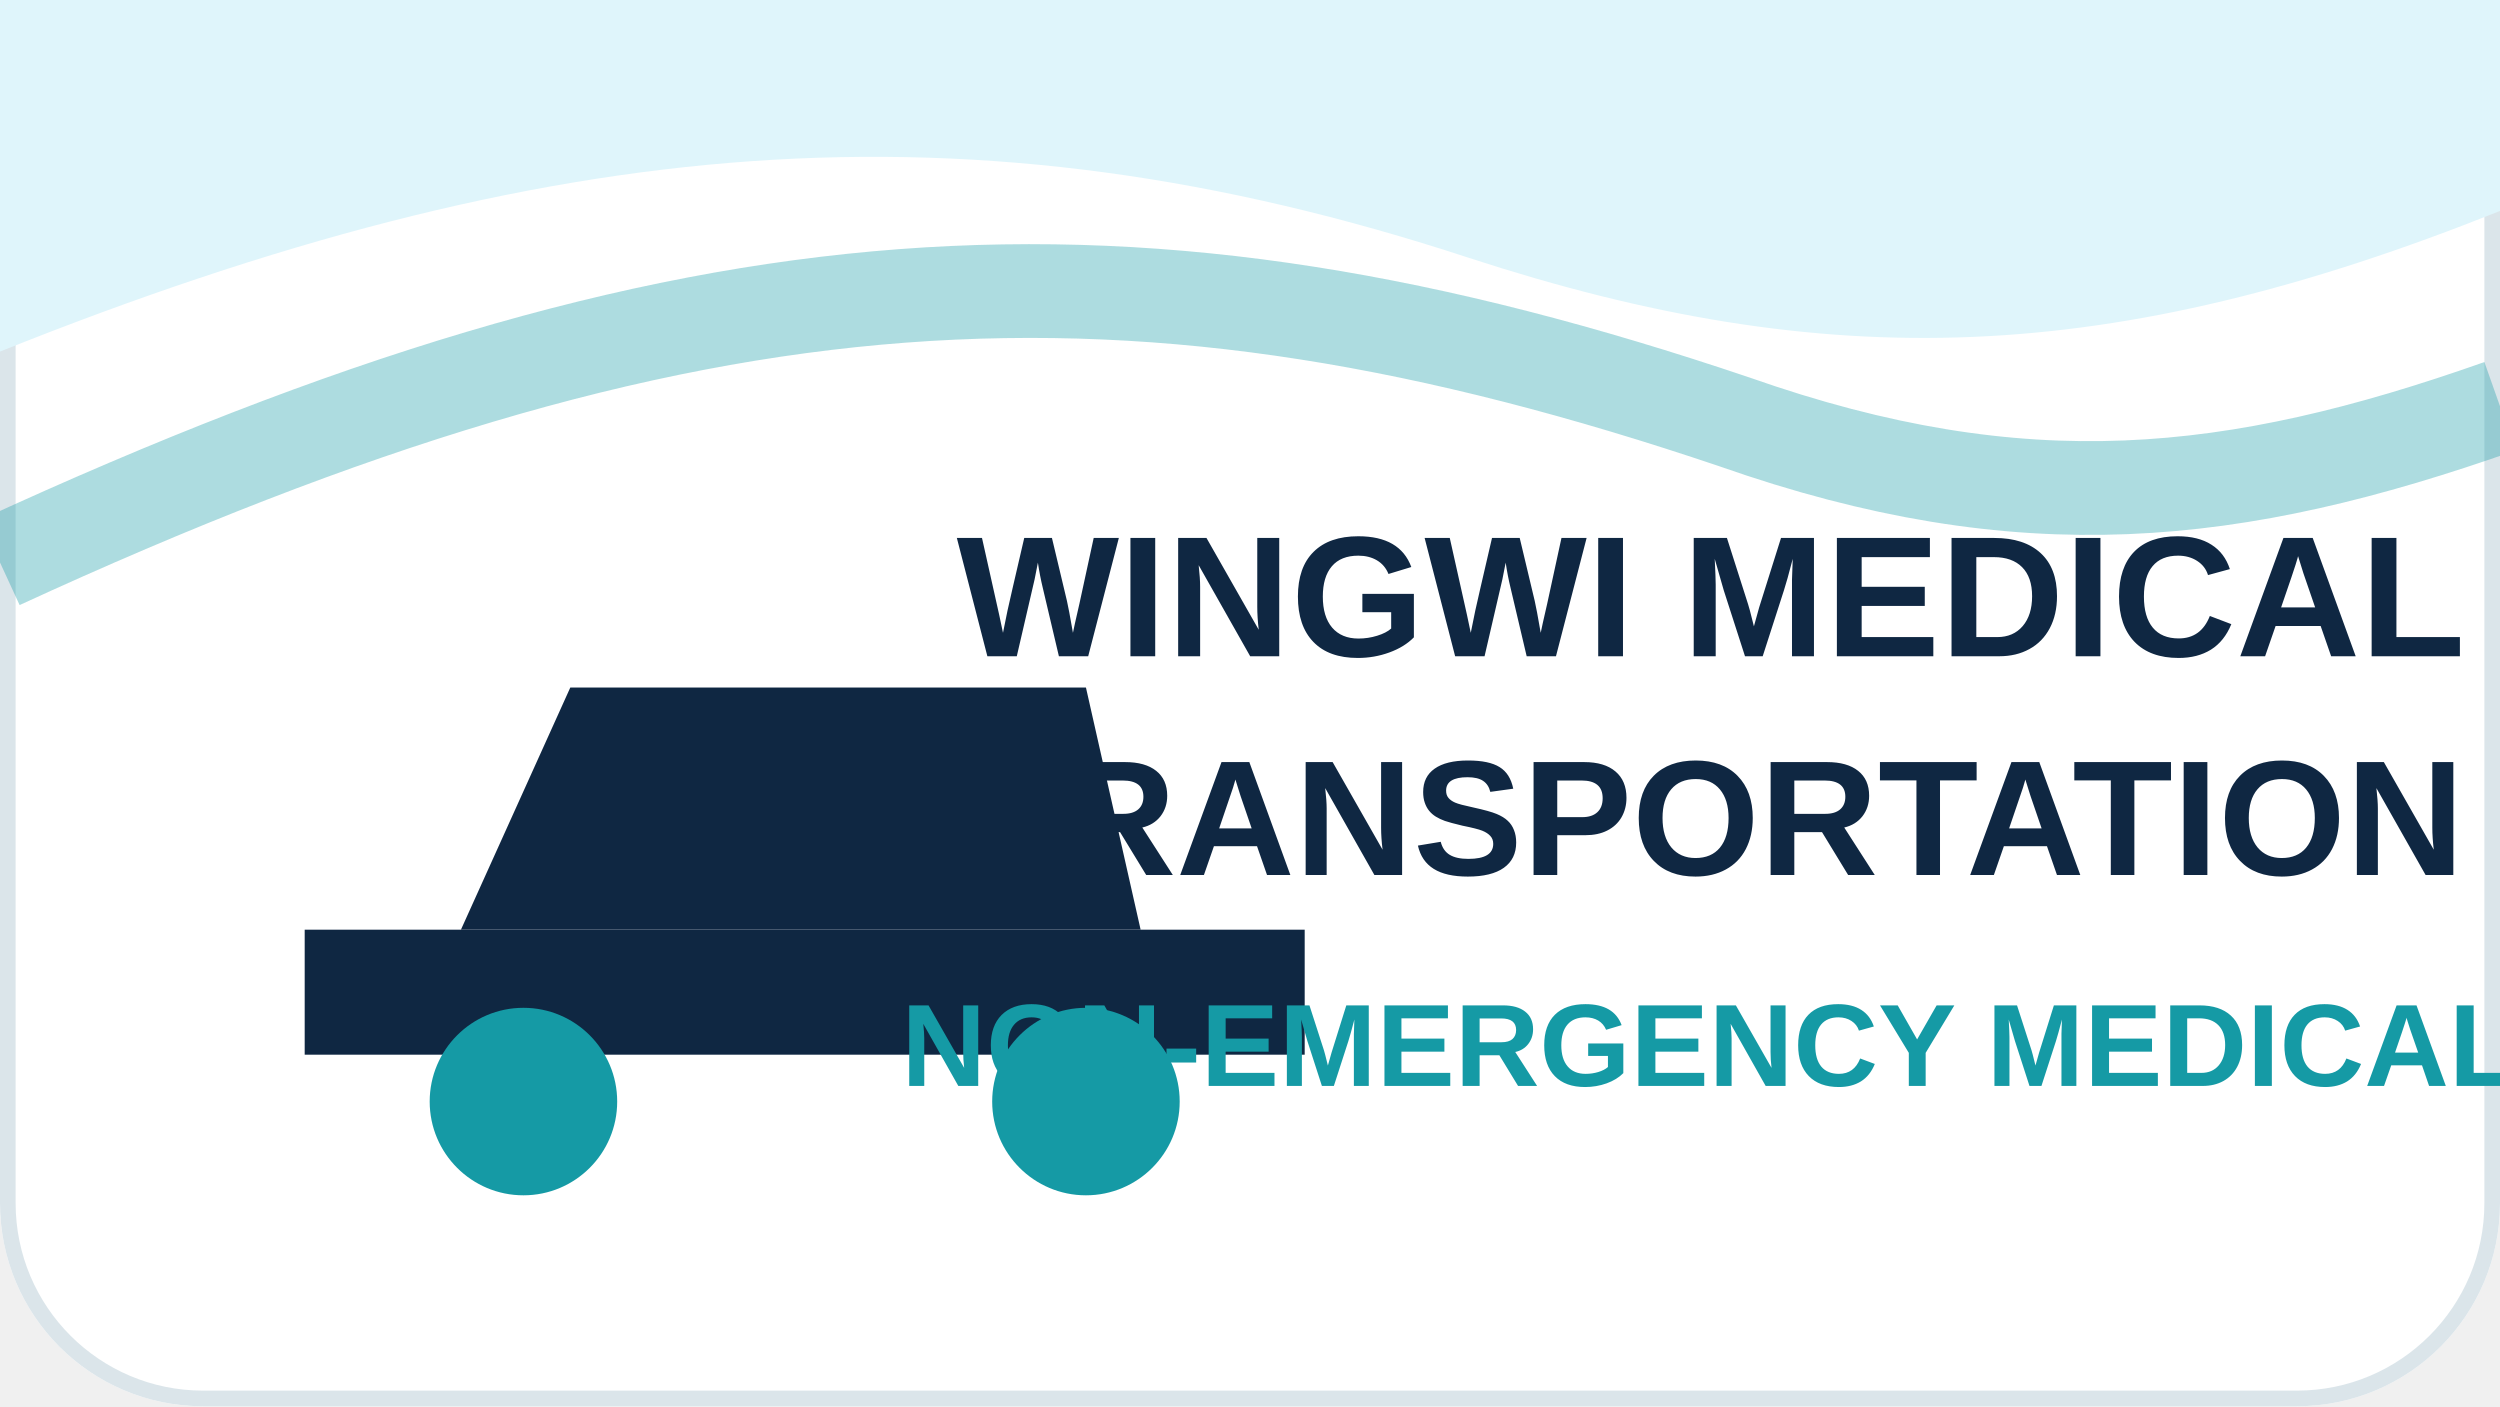
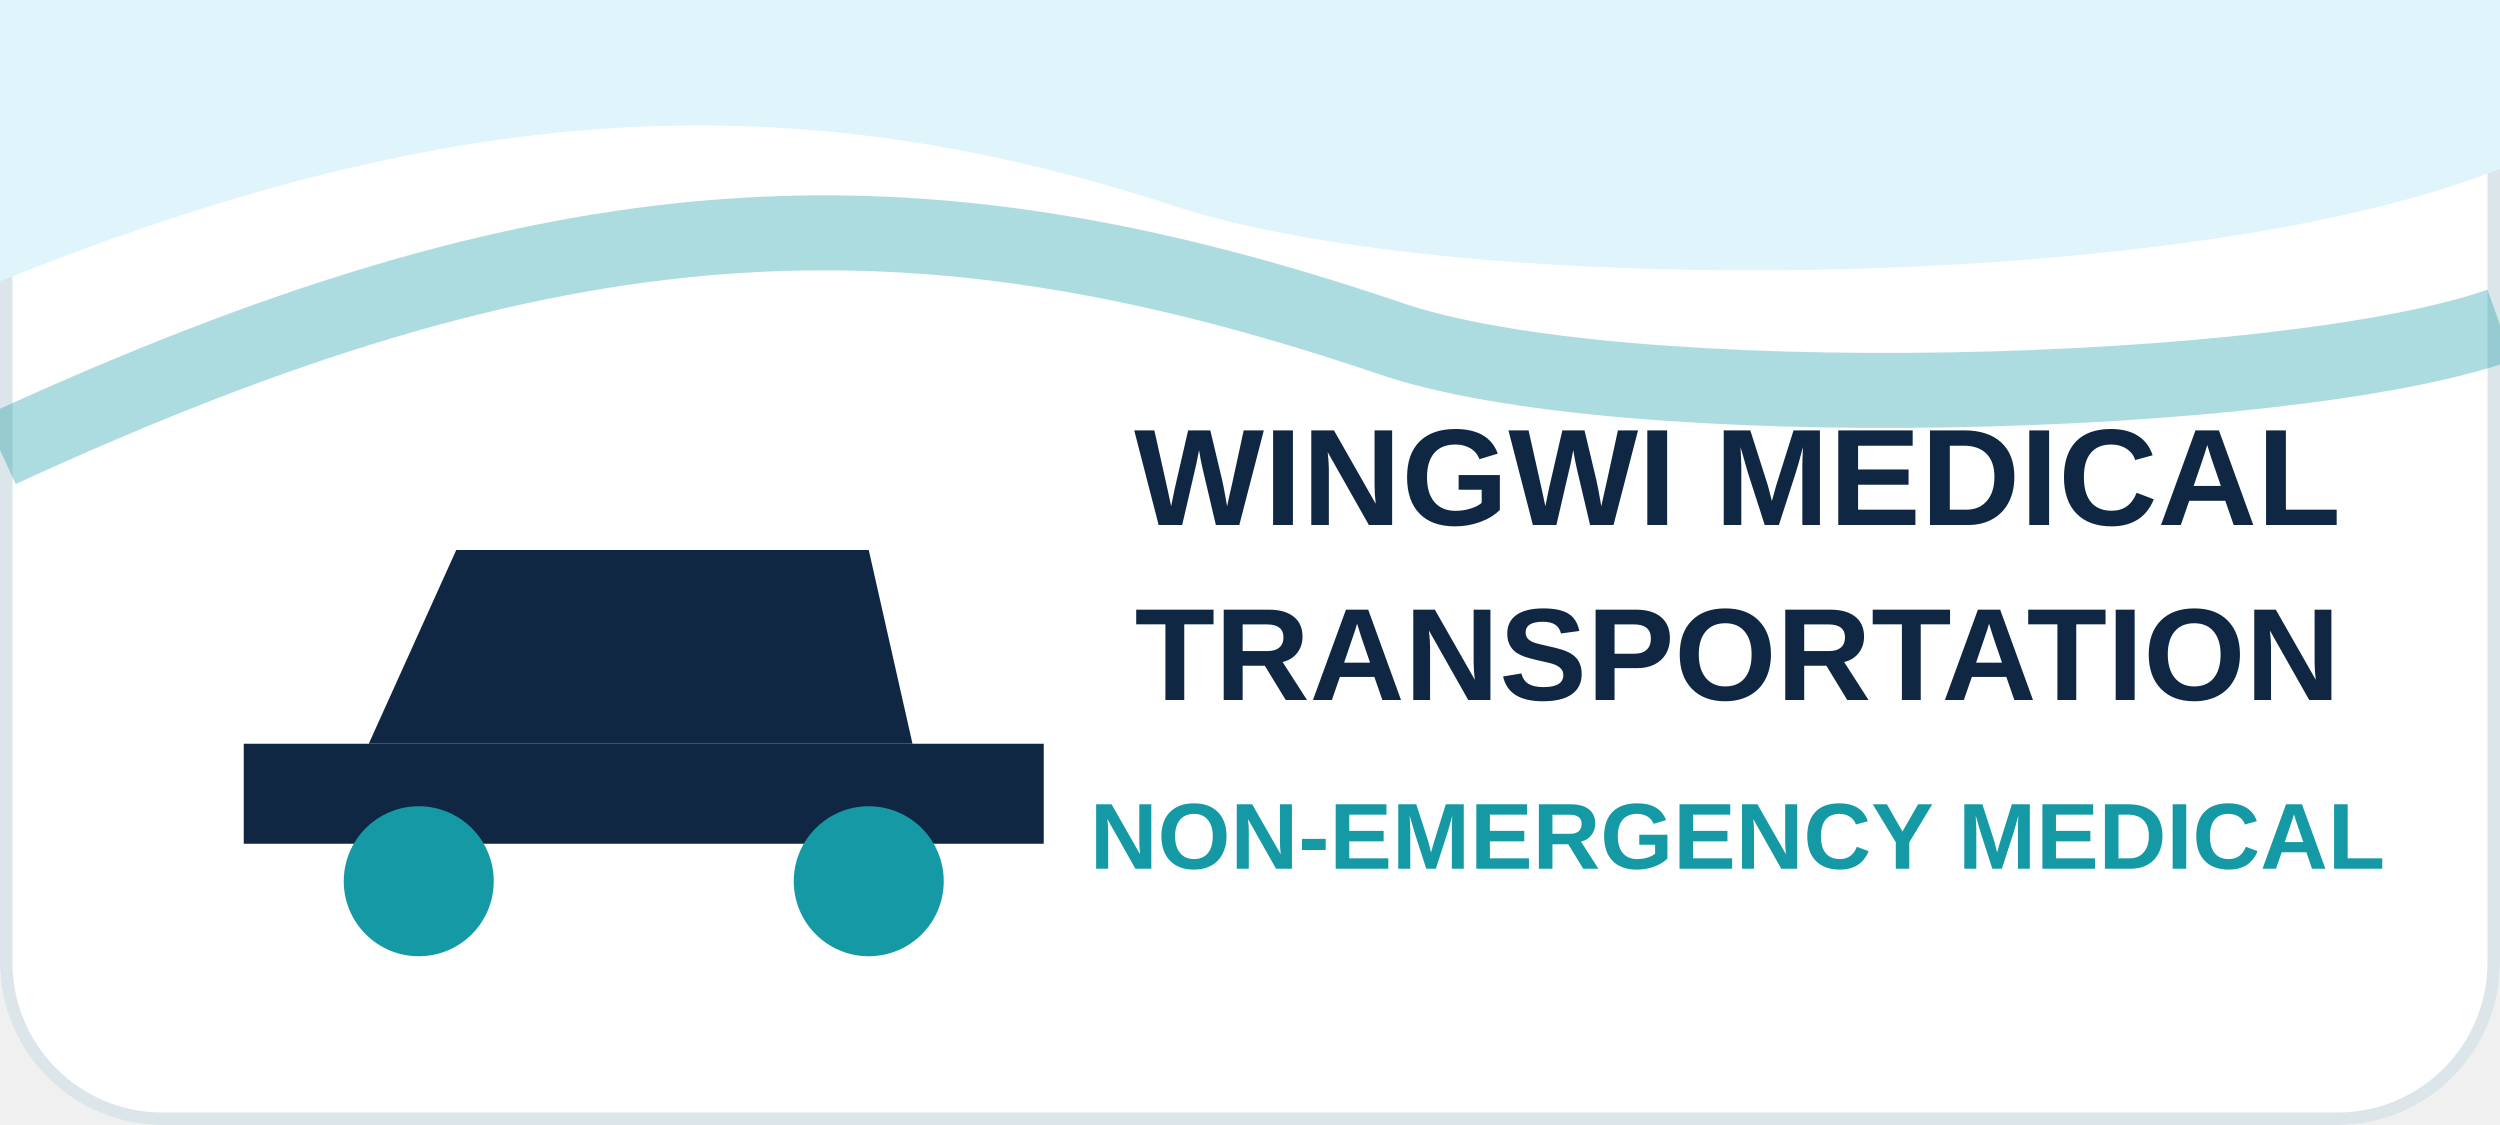
- <svg xmlns="http://www.w3.org/2000/svg" viewBox="0 0 320 180" role="img" aria-labelledby="title desc">
-   <rect width="320" height="180" rx="26" fill="#fff" />
-   <rect x="1" y="1" width="318" height="178" rx="25" fill="none" stroke="#dbe5ea" stroke-width="2" />
-   <path d="M0 45c70-28 124-33 188-12 46 15 82 14 132-6v-27H0z" fill="#dff5fb" />
-   <path d="M0 72c89-41 145-44 222-18 37 13 64 10 98-2" fill="none" stroke="#159aa5" stroke-width="12" opacity=".35" />
+ <svg xmlns="http://www.w3.org/2000/svg" viewBox="0 0 400 180" role="img" aria-labelledby="title desc">
+   <rect width="400" height="180" rx="26" fill="#fff" />
+   <rect x="1" y="1" width="398" height="178" rx="25" fill="none" stroke="#dbe5ea" stroke-width="2" />
+   <path d="M0 45c70-28 124-33 188-12 46 15 162 14 212-6v-27H0z" fill="#dff5fb" />
+   <path d="M0 72c89-41 145-44 222-18 37 13 144 10 178-2" fill="none" stroke="#159aa5" stroke-width="12" opacity=".35" />
  <g transform="translate(36 83)" fill="#0f2742">
    <path d="M23 36h87l-7-31H37L23 36z" />
    <path d="M3 36h128v16H3z" />
    <circle cx="31" cy="58" r="12" fill="#159aa5" />
    <circle cx="103" cy="58" r="12" fill="#159aa5" />
  </g>
-   <text x="219" y="84" text-anchor="middle" font-family="Arial, Helvetica, sans-serif" font-size="22" font-weight="900" fill="#0f2742">WINGWI MEDICAL</text>
-   <text x="219" y="112" text-anchor="middle" font-family="Arial, Helvetica, sans-serif" font-size="21" font-weight="900" fill="#0f2742">TRANSPORTATION</text>
-   <text x="219" y="139" text-anchor="middle" font-family="Arial, Helvetica, sans-serif" font-size="15" font-weight="800" fill="#159aa5">NON-EMERGENCY MEDICAL</text>
+   <text x="278" y="84" text-anchor="middle" font-family="Arial, Helvetica, sans-serif" font-size="22" font-weight="900" fill="#0f2742">WINGWI MEDICAL</text>
+   <text x="278" y="112" text-anchor="middle" font-family="Arial, Helvetica, sans-serif" font-size="21" font-weight="900" fill="#0f2742">TRANSPORTATION</text>
+   <text x="278" y="139" text-anchor="middle" font-family="Arial, Helvetica, sans-serif" font-size="15" font-weight="800" fill="#159aa5">NON-EMERGENCY MEDICAL</text>
</svg>
